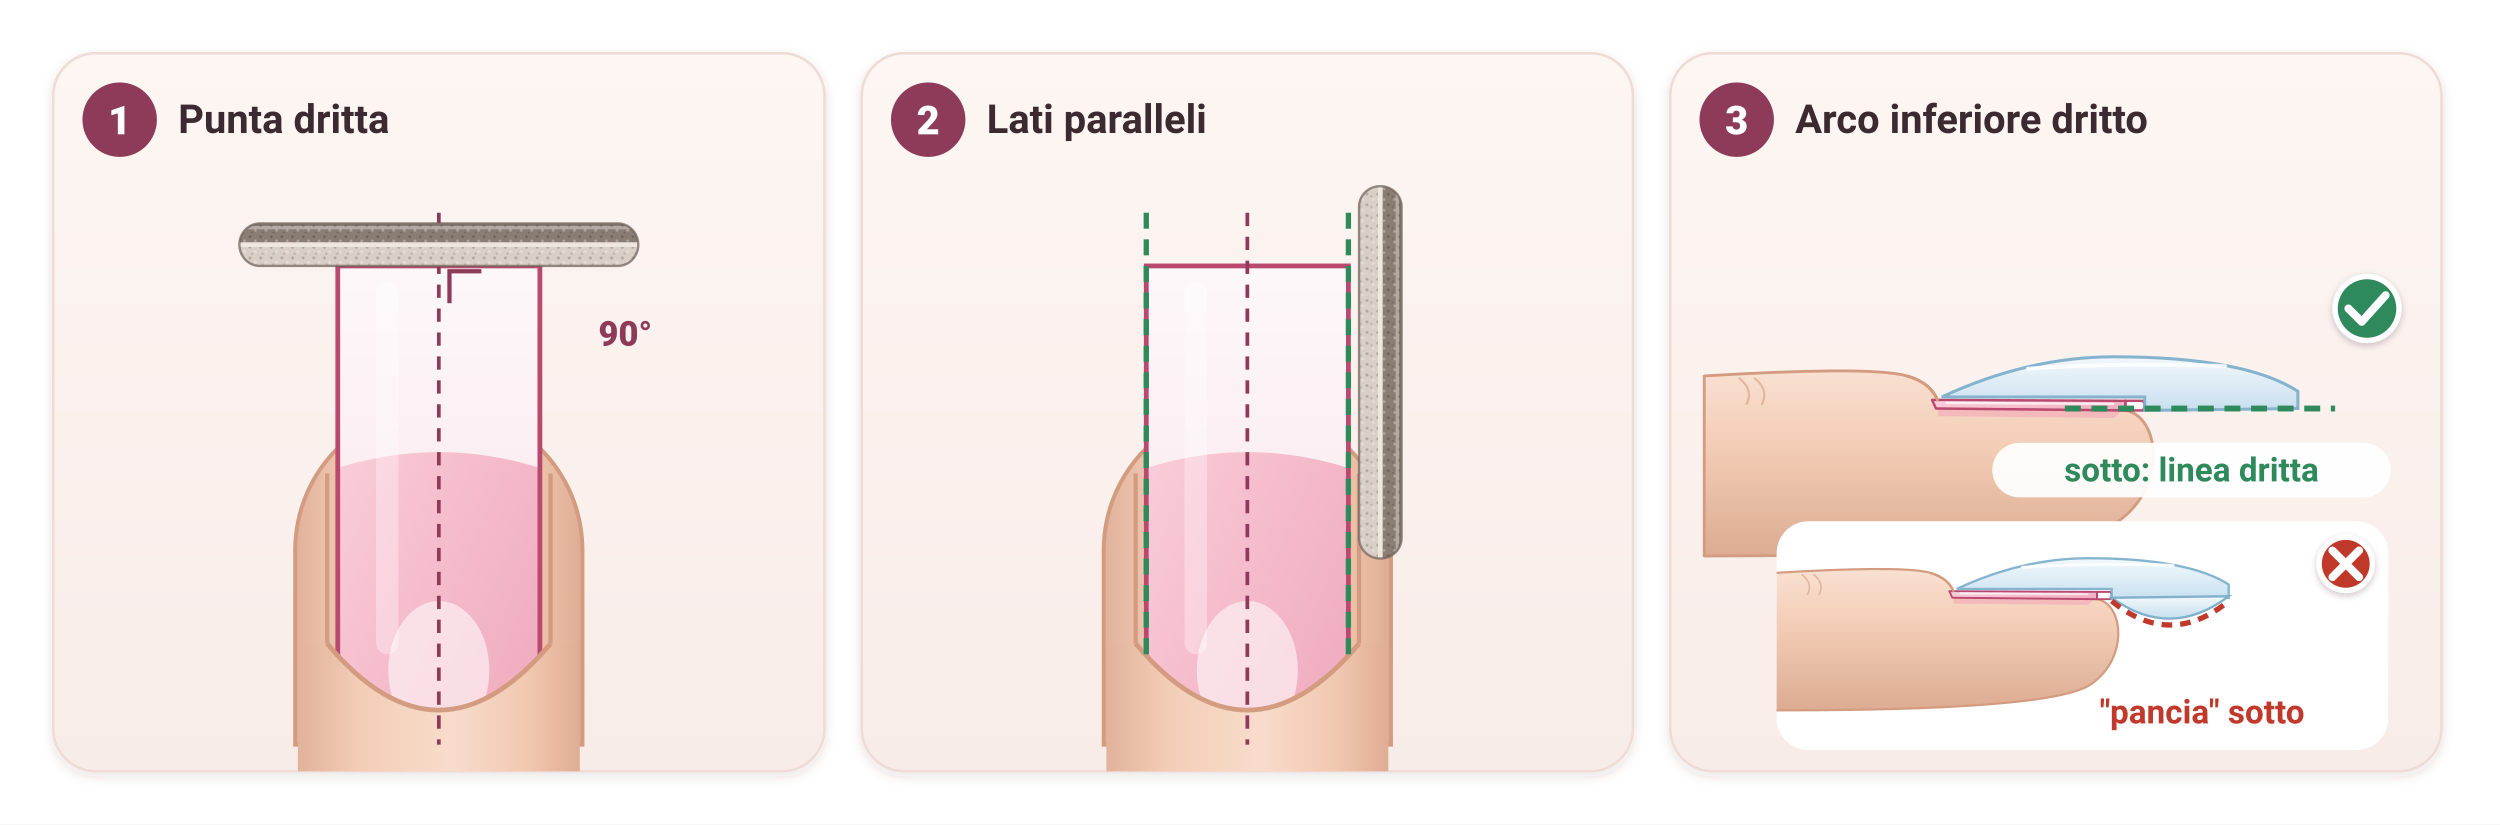
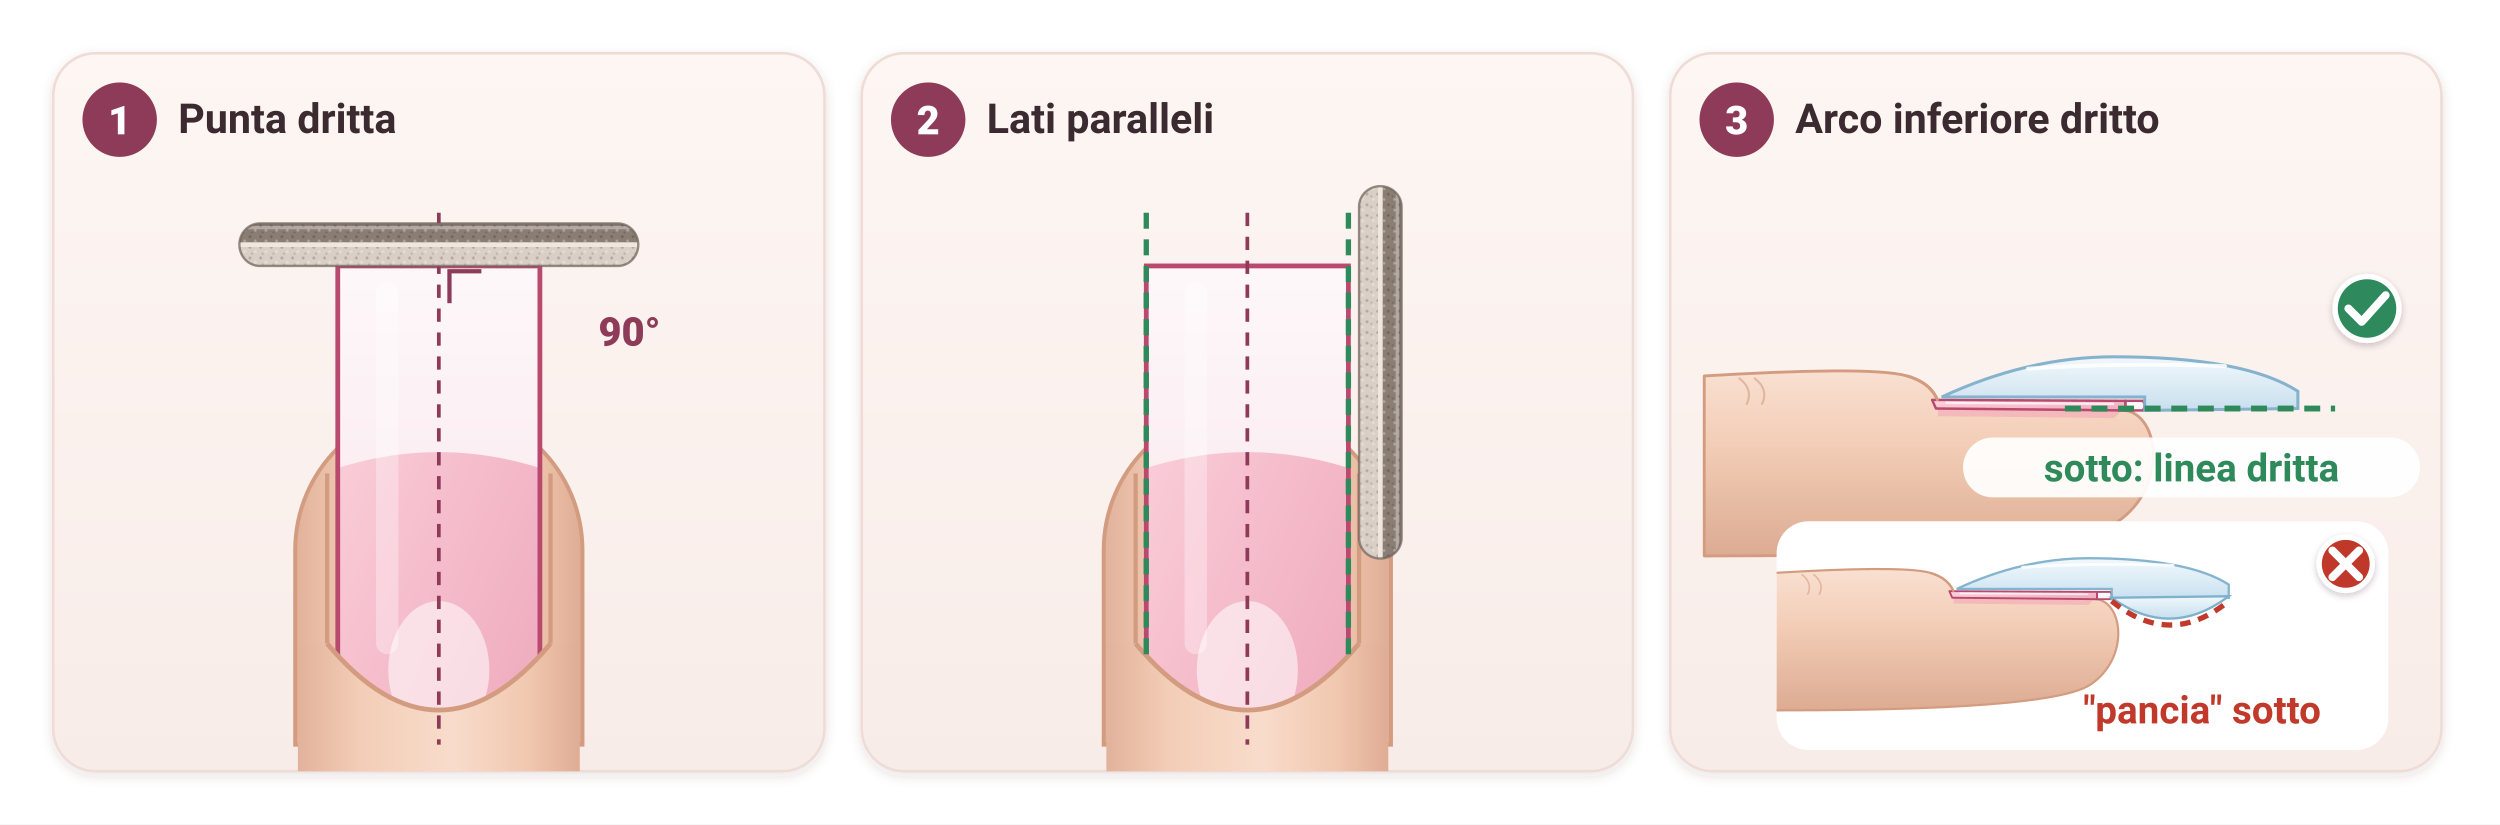
<svg xmlns="http://www.w3.org/2000/svg" viewBox="0 0 940 310" width="940" height="310" font-family="system-ui, -apple-system, 'Segoe UI', Roboto, Arial, sans-serif" role="img">
  <rect width="100%" height="100%" fill="#ffffff" />
  <defs>
    <linearGradient id="nxSkin" x1="0" y1="0" x2="1" y2="0">
      <stop offset="0" stop-color="#e2b29b" />
      <stop offset=".22" stop-color="#f3cdb6" />
      <stop offset=".55" stop-color="#f8dccb" />
      <stop offset=".82" stop-color="#f1c7af" />
      <stop offset="1" stop-color="#dfac94" />
    </linearGradient>
    <linearGradient id="nxNail" x1="0" y1="0" x2="1" y2="1">
      <stop offset="0" stop-color="#fbd6e0" />
      <stop offset=".45" stop-color="#f7c1cf" />
      <stop offset="1" stop-color="#eeaabd" />
    </linearGradient>
    <linearGradient id="nxFree" x1="0" y1="0" x2="0" y2="1">
      <stop offset="0" stop-color="#ffffff" />
      <stop offset="1" stop-color="#fbeef2" />
    </linearGradient>
    <linearGradient id="nxPanel" x1="0" y1="0" x2="0" y2="1">
      <stop offset="0" stop-color="#fdf6f3" />
      <stop offset="1" stop-color="#f8ece8" />
    </linearGradient>
    <filter id="nxSh" x="-5%" y="-5%" width="110%" height="115%">
      <feDropShadow dx="0" dy="1.5" stdDeviation="2.2" flood-color="#5a2a3a" flood-opacity=".13" />
    </filter>
    <filter id="nxShS" x="-20%" y="-20%" width="140%" height="150%">
      <feDropShadow dx="0" dy="1" stdDeviation="1.2" flood-color="#3b2a30" flood-opacity=".25" />
    </filter>
  </defs>
  <defs>
    <linearGradient id="bSkinV" x1="0" y1="0" x2="0" y2="1">
      <stop offset="0" stop-color="#f9e0d1" />
      <stop offset=".4" stop-color="#f3cdb6" />
      <stop offset="1" stop-color="#dcab92" />
    </linearGradient>
    <linearGradient id="bProdV" x1="0" y1="0" x2="0" y2="1">
      <stop offset="0" stop-color="#f1f8fd" />
      <stop offset="1" stop-color="#c6dfee" />
    </linearGradient>
    <pattern id="bGritF" width="4" height="4" patternUnits="userSpaceOnUse">
      <circle cx="1" cy="1" r=".5" fill="#000" fill-opacity=".22" />
      <circle cx="3" cy="2.6" r=".5" fill="#fff" fill-opacity=".35" />
      <circle cx="1.8" cy="3.4" r=".4" fill="#000" fill-opacity=".16" />
    </pattern>
  </defs>
  <defs>
    <marker id="ar" viewBox="0 0 10 10" refX="8" refY="5" markerWidth="7" markerHeight="7" orient="auto-start-reverse">
      <path d="M0,0 L10,5 L0,10 z" fill="#8e3b5a" />
    </marker>
    <marker id="arw" viewBox="0 0 10 10" refX="8" refY="5" markerWidth="7" markerHeight="7" orient="auto-start-reverse">
      <path d="M0,0 L10,5 L0,10 z" fill="#7a6369" />
    </marker>
  </defs>
  <defs>
    <clipPath id="k187">
      <rect x="20" y="20" width="290" height="270" rx="16" />
    </clipPath>
  </defs>
  <rect x="20" y="20" width="290" height="270" rx="16" fill="url(#nxPanel)" stroke="#efdcd6" stroke-width="1" filter="url(#nxSh)" />
  <g clip-path="url(#k187)">
    <g transform="translate(165.0,270.0) scale(1.000)">
      <path d="M-54.0,10.0 L-54.0,-63.1 A54.0,54.0 0 0 1 54.0,-63.1 L54.0,10.0 Z" fill="url(#nxSkin)" stroke="#d39c80" stroke-width="1.5" />
      <defs>
        <clipPath id="c185">
          <path d="M-38.0,6.0 L38.0,6.0 L38.0,-100.0 L38.0,-170.0 L-38.0,-170.0 L-38.0,-100.0 Z" />
        </clipPath>
      </defs>
      <path d="M-38.0,6.0 L38.0,6.0 L38.0,-100.0 L38.0,-170.0 L-38.0,-170.0 L-38.0,-100.0 Z" fill="url(#nxNail)" />
      <ellipse cx="0.0" cy="-18.0" rx="19.0" ry="26.0" fill="#fff" opacity=".55" clip-path="url(#c185)" />
      <path d="M-44.0,-92.0 Q0.0,-108.0 44.0,-92.0 L44.0,-230.0 L-44.0,-230.0 Z" fill="url(#nxFree)" clip-path="url(#c185)" />
      <rect x="-23.6" y="-164.0" width="8.4" height="140.0" rx="4.2" fill="#fff" opacity=".32" clip-path="url(#c185)" />
      <path d="M-38.0,6.0 L38.0,6.0 L38.0,-100.0 L38.0,-170.0 L-38.0,-170.0 L-38.0,-100.0 Z" fill="none" stroke="#b9496f" stroke-width="1.8" />
      <path d="M-53.0,-28.0 L-42.0,-28.0 Q0.0,22.0 42.0,-28.0 L53.0,-28.0 L53.0,30.0 L-53.0,30.0 Z" fill="url(#nxSkin)" />
      <path d="M-42.0,-28.0 Q0.0,22.0 42.0,-28.0" fill="none" stroke="#d39c80" stroke-width="1.8" />
      <path d="M-42.0,-28.0 L-42.0,-92.0" stroke="#d39c80" stroke-width="1.6" />
      <path d="M42.0,-28.0 L42.0,-92.0" stroke="#d39c80" stroke-width="1.6" />
    </g>
    <line x1="165.0" y1="80.0" x2="165.0" y2="280.0" stroke="#8e3b5a" stroke-width="1.4" stroke-dasharray="5 4" />
    <g transform="translate(165.0,92.0) rotate(0.0)">
      <defs>
        <clipPath id="fl186">
          <path d="M-67.3,-8.0 h134.6 a7.7,8.0 0 0 1 0,16.0 h-134.6 a7.7,8.0 0 0 1 0,-16.0 Z" />
        </clipPath>
      </defs>
      <path d="M-67.3,-8.0 h134.6 a7.7,8.0 0 0 1 0,16.0 h-134.6 a7.7,8.0 0 0 1 0,-16.0 Z" fill="#efe7de" />
      <g clip-path="url(#fl186)">
        <rect x="-75.0" y="-8.0" width="150.0" height="7.1" fill="#8a7d74" />
        <rect x="-75.0" y="-8.0" width="150.0" height="7.1" fill="url(#bGritF)" />
        <rect x="-75.0" y="0.9" width="150.0" height="8.0" fill="#d9cfc6" />
        <rect x="-75.0" y="0.9" width="150.0" height="8.0" fill="url(#bGritF)" />
        <rect x="-75.0" y="-7.0" width="150.0" height="1.2" fill="#fff" opacity=".35" />
      </g>
      <path d="M-67.3,-8.0 h134.6 a7.7,8.0 0 0 1 0,16.0 h-134.6 a7.7,8.0 0 0 1 0,-16.0 Z" fill="none" stroke="#6d6058" stroke-width=".9" stroke-opacity=".7" />
    </g>
-     <text x="225.0" y="130.0" font-size="13" text-anchor="start" font-weight="800" fill="#8e3b5a">90°</text>
+     <text x="225.0" y="130.0" font-size="15" text-anchor="start" font-weight="800" fill="#8e3b5a">90°</text>
    <path d="M169,114 l0,-12 l12,0" fill="none" stroke="#8e3b5a" stroke-width="1.6" />
  </g>
  <circle cx="45" cy="45" r="14" fill="#8e3b5a" />
  <text x="45.0" y="50.5" font-size="15" text-anchor="middle" font-weight="800" fill="#fff">1</text>
-   <text x="67.0" y="50.0" font-size="15.0" text-anchor="start" font-weight="700" fill="#3b2a30">Punta dritta</text>
+   <text x="67.0" y="50.0" font-size="15.5" text-anchor="start" font-weight="700" fill="#3b2a30">Punta dritta</text>
  <defs>
    <clipPath id="k190">
      <rect x="324" y="20" width="290" height="270" rx="16" />
    </clipPath>
  </defs>
  <rect x="324" y="20" width="290" height="270" rx="16" fill="url(#nxPanel)" stroke="#efdcd6" stroke-width="1" filter="url(#nxSh)" />
  <g clip-path="url(#k190)">
    <g transform="translate(469.0,270.0) scale(1.000)">
      <path d="M-54.0,10.0 L-54.0,-63.1 A54.0,54.0 0 0 1 54.0,-63.1 L54.0,10.0 Z" fill="url(#nxSkin)" stroke="#d39c80" stroke-width="1.5" />
      <defs>
        <clipPath id="c188">
          <path d="M-38.0,6.0 L38.0,6.0 L38.0,-100.0 L38.0,-170.0 L-38.0,-170.0 L-38.0,-100.0 Z" />
        </clipPath>
      </defs>
      <path d="M-38.0,6.0 L38.0,6.0 L38.0,-100.0 L38.0,-170.0 L-38.0,-170.0 L-38.0,-100.0 Z" fill="url(#nxNail)" />
      <ellipse cx="0.0" cy="-18.0" rx="19.0" ry="26.0" fill="#fff" opacity=".55" clip-path="url(#c188)" />
      <path d="M-44.0,-92.0 Q0.0,-108.0 44.0,-92.0 L44.0,-230.0 L-44.0,-230.0 Z" fill="url(#nxFree)" clip-path="url(#c188)" />
      <rect x="-23.6" y="-164.0" width="8.4" height="140.0" rx="4.2" fill="#fff" opacity=".32" clip-path="url(#c188)" />
      <path d="M-38.0,6.0 L38.0,6.0 L38.0,-100.0 L38.0,-170.0 L-38.0,-170.0 L-38.0,-100.0 Z" fill="none" stroke="#b9496f" stroke-width="1.8" />
      <path d="M-53.0,-28.0 L-42.0,-28.0 Q0.0,22.0 42.0,-28.0 L53.0,-28.0 L53.0,30.0 L-53.0,30.0 Z" fill="url(#nxSkin)" />
      <path d="M-42.0,-28.0 Q0.0,22.0 42.0,-28.0" fill="none" stroke="#d39c80" stroke-width="1.8" />
      <path d="M-42.0,-28.0 L-42.0,-92.0" stroke="#d39c80" stroke-width="1.6" />
      <path d="M42.0,-28.0 L42.0,-92.0" stroke="#d39c80" stroke-width="1.6" />
    </g>
    <line x1="469.0" y1="80.0" x2="469.0" y2="280.0" stroke="#8e3b5a" stroke-width="1.4" stroke-dasharray="5 4" />
    <g transform="translate(519.0,140.0) rotate(90.0)">
      <defs>
        <clipPath id="fl189">
          <path d="M-62.3,-8.0 h124.6 a7.7,8.0 0 0 1 0,16.0 h-124.6 a7.7,8.0 0 0 1 0,-16.0 Z" />
        </clipPath>
      </defs>
      <path d="M-62.3,-8.0 h124.6 a7.7,8.0 0 0 1 0,16.0 h-124.6 a7.7,8.0 0 0 1 0,-16.0 Z" fill="#efe7de" />
      <g clip-path="url(#fl189)">
        <rect x="-70.0" y="-8.0" width="140.0" height="7.1" fill="#8a7d74" />
        <rect x="-70.0" y="-8.0" width="140.0" height="7.1" fill="url(#bGritF)" />
        <rect x="-70.0" y="0.9" width="140.0" height="8.0" fill="#d9cfc6" />
        <rect x="-70.0" y="0.9" width="140.0" height="8.0" fill="url(#bGritF)" />
        <rect x="-70.0" y="-7.0" width="140.0" height="1.2" fill="#fff" opacity=".35" />
      </g>
      <path d="M-62.3,-8.0 h124.6 a7.7,8.0 0 0 1 0,16.0 h-124.6 a7.7,8.0 0 0 1 0,-16.0 Z" fill="none" stroke="#6d6058" stroke-width=".9" stroke-opacity=".7" />
    </g>
    <line x1="431.0" y1="80.0" x2="431.0" y2="250.0" stroke="#2f8a5b" stroke-width="2" stroke-dasharray="6 4" />
    <line x1="507.0" y1="80.0" x2="507.0" y2="250.0" stroke="#2f8a5b" stroke-width="2" stroke-dasharray="6 4" />
  </g>
  <circle cx="349" cy="45" r="14" fill="#8e3b5a" />
  <text x="349.0" y="50.5" font-size="15" text-anchor="middle" font-weight="800" fill="#fff">2</text>
-   <text x="371.0" y="50.0" font-size="15.0" text-anchor="start" font-weight="700" fill="#3b2a30">Lati paralleli</text>
+   <text x="371.0" y="50.0" font-size="15.5" text-anchor="start" font-weight="700" fill="#3b2a30">Lati paralleli</text>
  <defs>
    <clipPath id="k192">
      <rect x="628" y="20" width="290" height="270" rx="16" />
    </clipPath>
  </defs>
  <rect x="628" y="20" width="290" height="270" rx="16" fill="url(#nxPanel)" stroke="#efdcd6" stroke-width="1" filter="url(#nxSh)" />
  <g clip-path="url(#k192)">
    <g transform="translate(720.0,150.0) scale(0.720)">
      <path d="M-110.0,-12.0 C-60.0,-15.0 -18.0,-16.0 -4.0,-12.0 C6.0,-9.0 10.0,-4.0 12.0,1.0 L110.0,6.0 C128.0,9.0 132.0,46.0 106.0,64.0 C84.0,80.0 -30.0,82.0 -110.0,82.0 L-110.0,82.0 Z" fill="url(#bSkinV)" stroke="#d39c80" stroke-width="1.5" stroke-linejoin="round" />
      <path d="M-92.0,-11.0 q8,6 4,14 M-84.0,-11.0 q8,6 4,14" fill="none" stroke="#d39c80" stroke-width="1.1" opacity=".6" />
      <path d="M12.0,5.0 L108.0,6.0 L104.0,10.0 L12.0,9.0 Z" fill="#f2a3b6" opacity=".55" />
      <path d="M9.0,0.5 L110.0,1.0 L110.0,6.0 L11.0,5.0 Z" fill="url(#nxNail)" stroke="#b9496f" stroke-width="1.3" stroke-linejoin="round" />
      <path d="M110.0,1.0 L119.0,1.0 Q121.0,3.5 119.0,6.0 L110.0,6.0 Z" fill="url(#nxFree)" stroke="#b9496f" stroke-width="1.3" stroke-linejoin="round" />
      <line x1="16.0" y1="2.0" x2="104.0" y2="2.6" stroke="#fff" stroke-width="1.2" opacity=".7" />
      <path d="M-4.0,-12.0 C6.0,-9.0 10.0,-4.0 12.0,1.0" fill="none" stroke="#d39c80" stroke-width="1.5" />
      <path d="M14.0,-1.0 Q59.0,-22.0 104.0,-22.0 Q172.0,-22.0 200.0,-4.0 L200.0,5.0 L120.0,6.0 L120.0,-1.0 L14.0,-1.0 Z" fill="url(#bProdV)" stroke="#7fb0cc" stroke-width="1.6" opacity=".95" />
      <path d="M59.0,-15.8 Q104.0,-19.0 162.0,-17.2" fill="none" stroke="#fff" stroke-width="2" stroke-linecap="round" opacity=".85" />
    </g>
    <line x1="776.4" y1="153.6" x2="878.0" y2="153.6" stroke="#2f8a5b" stroke-width="2.2" stroke-dasharray="6 4" />
    <circle cx="890.0" cy="116.0" r="12" fill="#2f8a5b" stroke="#fff" stroke-width="2" filter="url(#nxShS)" />
    <path d="M883.0,116.0 l5,5 l9,-10" stroke="#fff" stroke-width="3" fill="none" stroke-linecap="round" stroke-linejoin="round" />
-     <rect x="749.1" y="166.5" width="149.8" height="20.5" rx="10.2" fill="#fff" opacity=".92" />
-     <text x="824.0" y="181.0" font-size="12.5" text-anchor="middle" font-weight="700" fill="#2f8a5b">sotto: linea dritta</text>
+     <rect x="738.1" y="164.5" width="171.8" height="22.5" rx="11.2" fill="#fff" opacity=".92" />
+     <text x="824.0" y="181.0" font-size="14.5" text-anchor="middle" font-weight="700" fill="#2f8a5b">sotto: linea dritta</text>
    <rect x="668" y="196" width="230" height="86" rx="12" fill="#fff" />
    <defs>
      <clipPath id="in191">
        <rect x="668" y="196" width="230" height="86" rx="12" />
      </clipPath>
    </defs>
    <g clip-path="url(#in191)">
      <g transform="translate(728.0,222.0) scale(0.550)">
        <path d="M-110.0,-12.0 C-60.0,-15.0 -18.0,-16.0 -4.0,-12.0 C6.0,-9.0 10.0,-4.0 12.0,1.0 L110.0,6.0 C128.0,9.0 132.0,46.0 106.0,64.0 C84.0,80.0 -30.0,82.0 -110.0,82.0 L-110.0,82.0 Z" fill="url(#bSkinV)" stroke="#d39c80" stroke-width="1.5" stroke-linejoin="round" />
        <path d="M-92.0,-11.0 q8,6 4,14 M-84.0,-11.0 q8,6 4,14" fill="none" stroke="#d39c80" stroke-width="1.1" opacity=".6" />
        <path d="M12.0,5.0 L108.0,6.0 L104.0,10.0 L12.0,9.0 Z" fill="#f2a3b6" opacity=".55" />
        <path d="M9.0,0.5 L110.0,1.0 L110.0,6.0 L11.0,5.0 Z" fill="url(#nxNail)" stroke="#b9496f" stroke-width="1.3" stroke-linejoin="round" />
        <path d="M110.0,1.0 L119.0,1.0 Q121.0,3.5 119.0,6.0 L110.0,6.0 Z" fill="url(#nxFree)" stroke="#b9496f" stroke-width="1.3" stroke-linejoin="round" />
        <line x1="16.0" y1="2.0" x2="104.0" y2="2.6" stroke="#fff" stroke-width="1.2" opacity=".7" />
        <path d="M-4.0,-12.0 C6.0,-9.0 10.0,-4.0 12.0,1.0" fill="none" stroke="#d39c80" stroke-width="1.5" />
        <path d="M14.0,-1.0 Q59.0,-22.0 104.0,-22.0 Q172.0,-22.0 200.0,-4.0 L200.0,5.0 L120.0,6.0 L120.0,-1.0 L14.0,-1.0 Z" fill="url(#bProdV)" stroke="#7fb0cc" stroke-width="1.6" opacity=".95" />
        <path d="M59.0,-15.8 Q104.0,-19.0 162.0,-17.2" fill="none" stroke="#fff" stroke-width="2" stroke-linecap="round" opacity=".85" />
        <path d="M120.0,5.0 Q160.0,34.0 200.0,4.0 Z" fill="url(#bProdV)" stroke="#7fb0cc" stroke-width="1.6" />
      </g>
    </g>
    <path d="M794.0,226.0 Q816.0,244.0 838.0,226.0" fill="none" stroke="#c0392b" stroke-width="2" stroke-dasharray="4 3" />
    <circle cx="882.0" cy="212.0" r="10" fill="#c0392b" stroke="#fff" stroke-width="2" filter="url(#nxShS)" />
    <path d="M877.0,207.0 l10,10 M887.0,207.0 l-10,10" stroke="#fff" stroke-width="3" stroke-linecap="round" />
-     <text x="828.0" y="272.0" font-size="12.5" text-anchor="middle" font-weight="700" fill="#c0392b">"pancia" sotto</text>
+     <text x="828.0" y="272.0" font-size="14.5" text-anchor="middle" font-weight="700" fill="#c0392b">"pancia" sotto</text>
  </g>
  <circle cx="653" cy="45" r="14" fill="#8e3b5a" />
  <text x="653.0" y="50.5" font-size="15" text-anchor="middle" font-weight="800" fill="#fff">3</text>
-   <text x="675.0" y="50.0" font-size="15.0" text-anchor="start" font-weight="700" fill="#3b2a30">Arco inferiore dritto</text>
+   <text x="675.0" y="50.0" font-size="15.5" text-anchor="start" font-weight="700" fill="#3b2a30">Arco inferiore dritto</text>
</svg>
